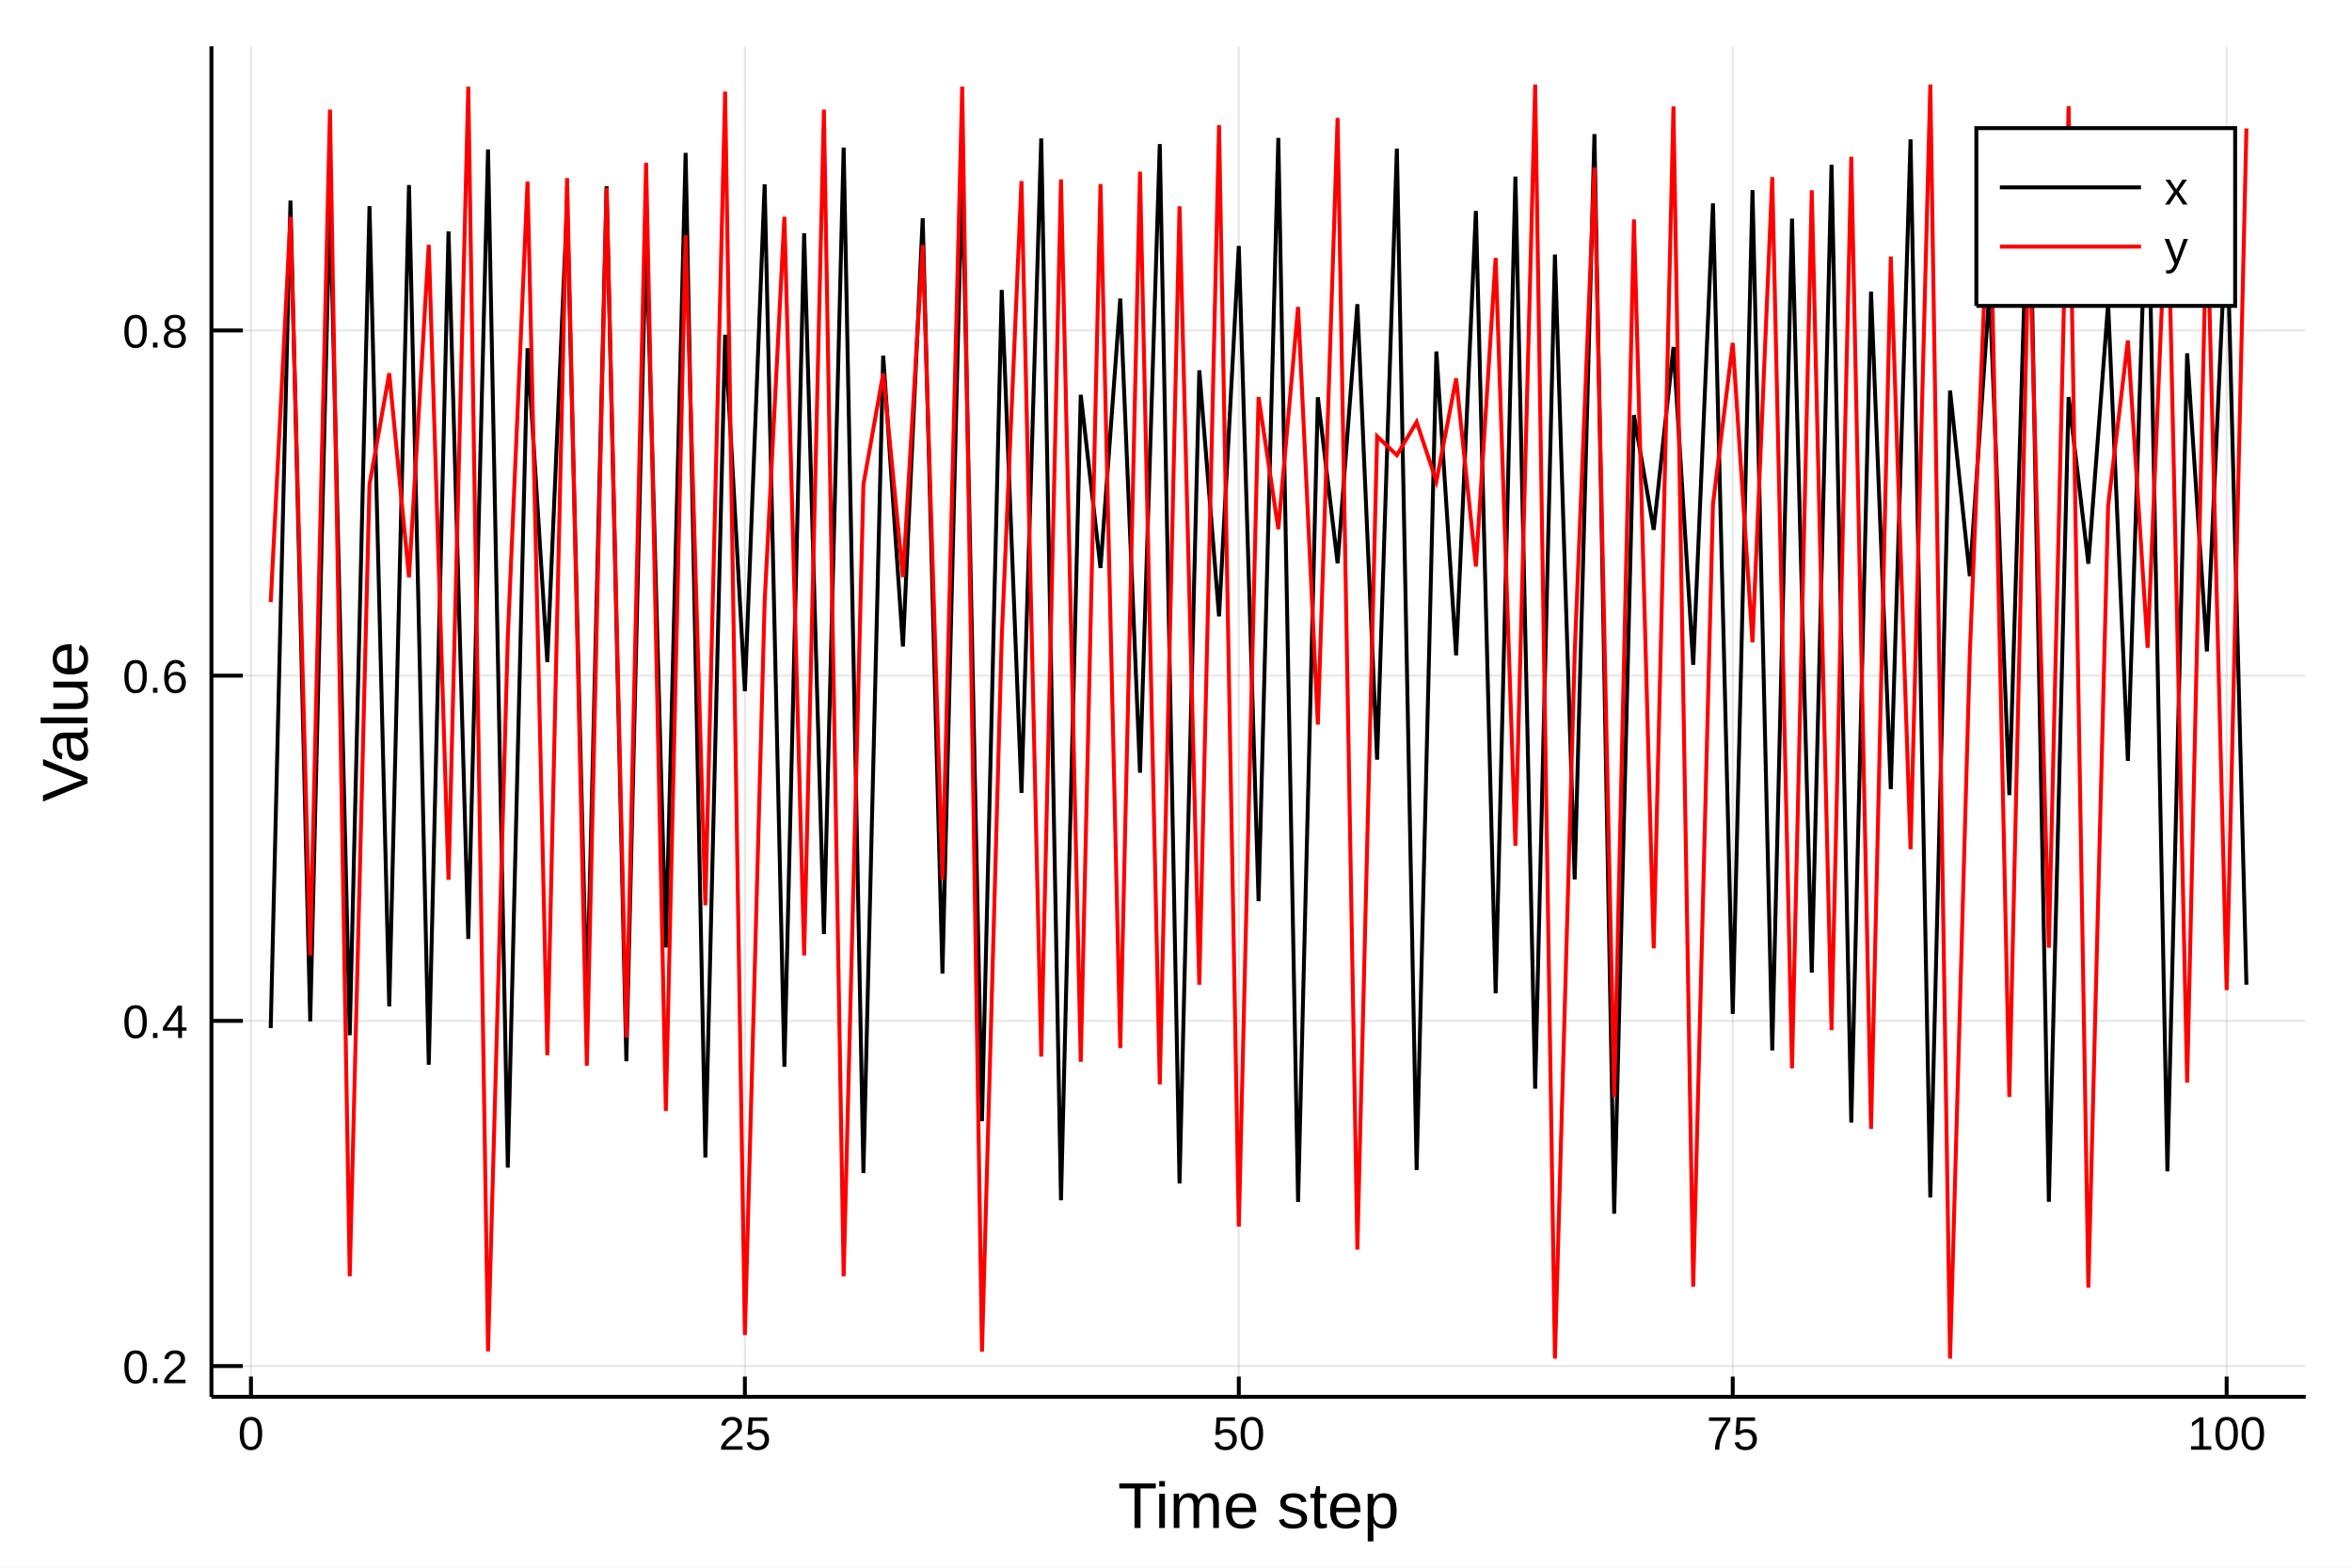
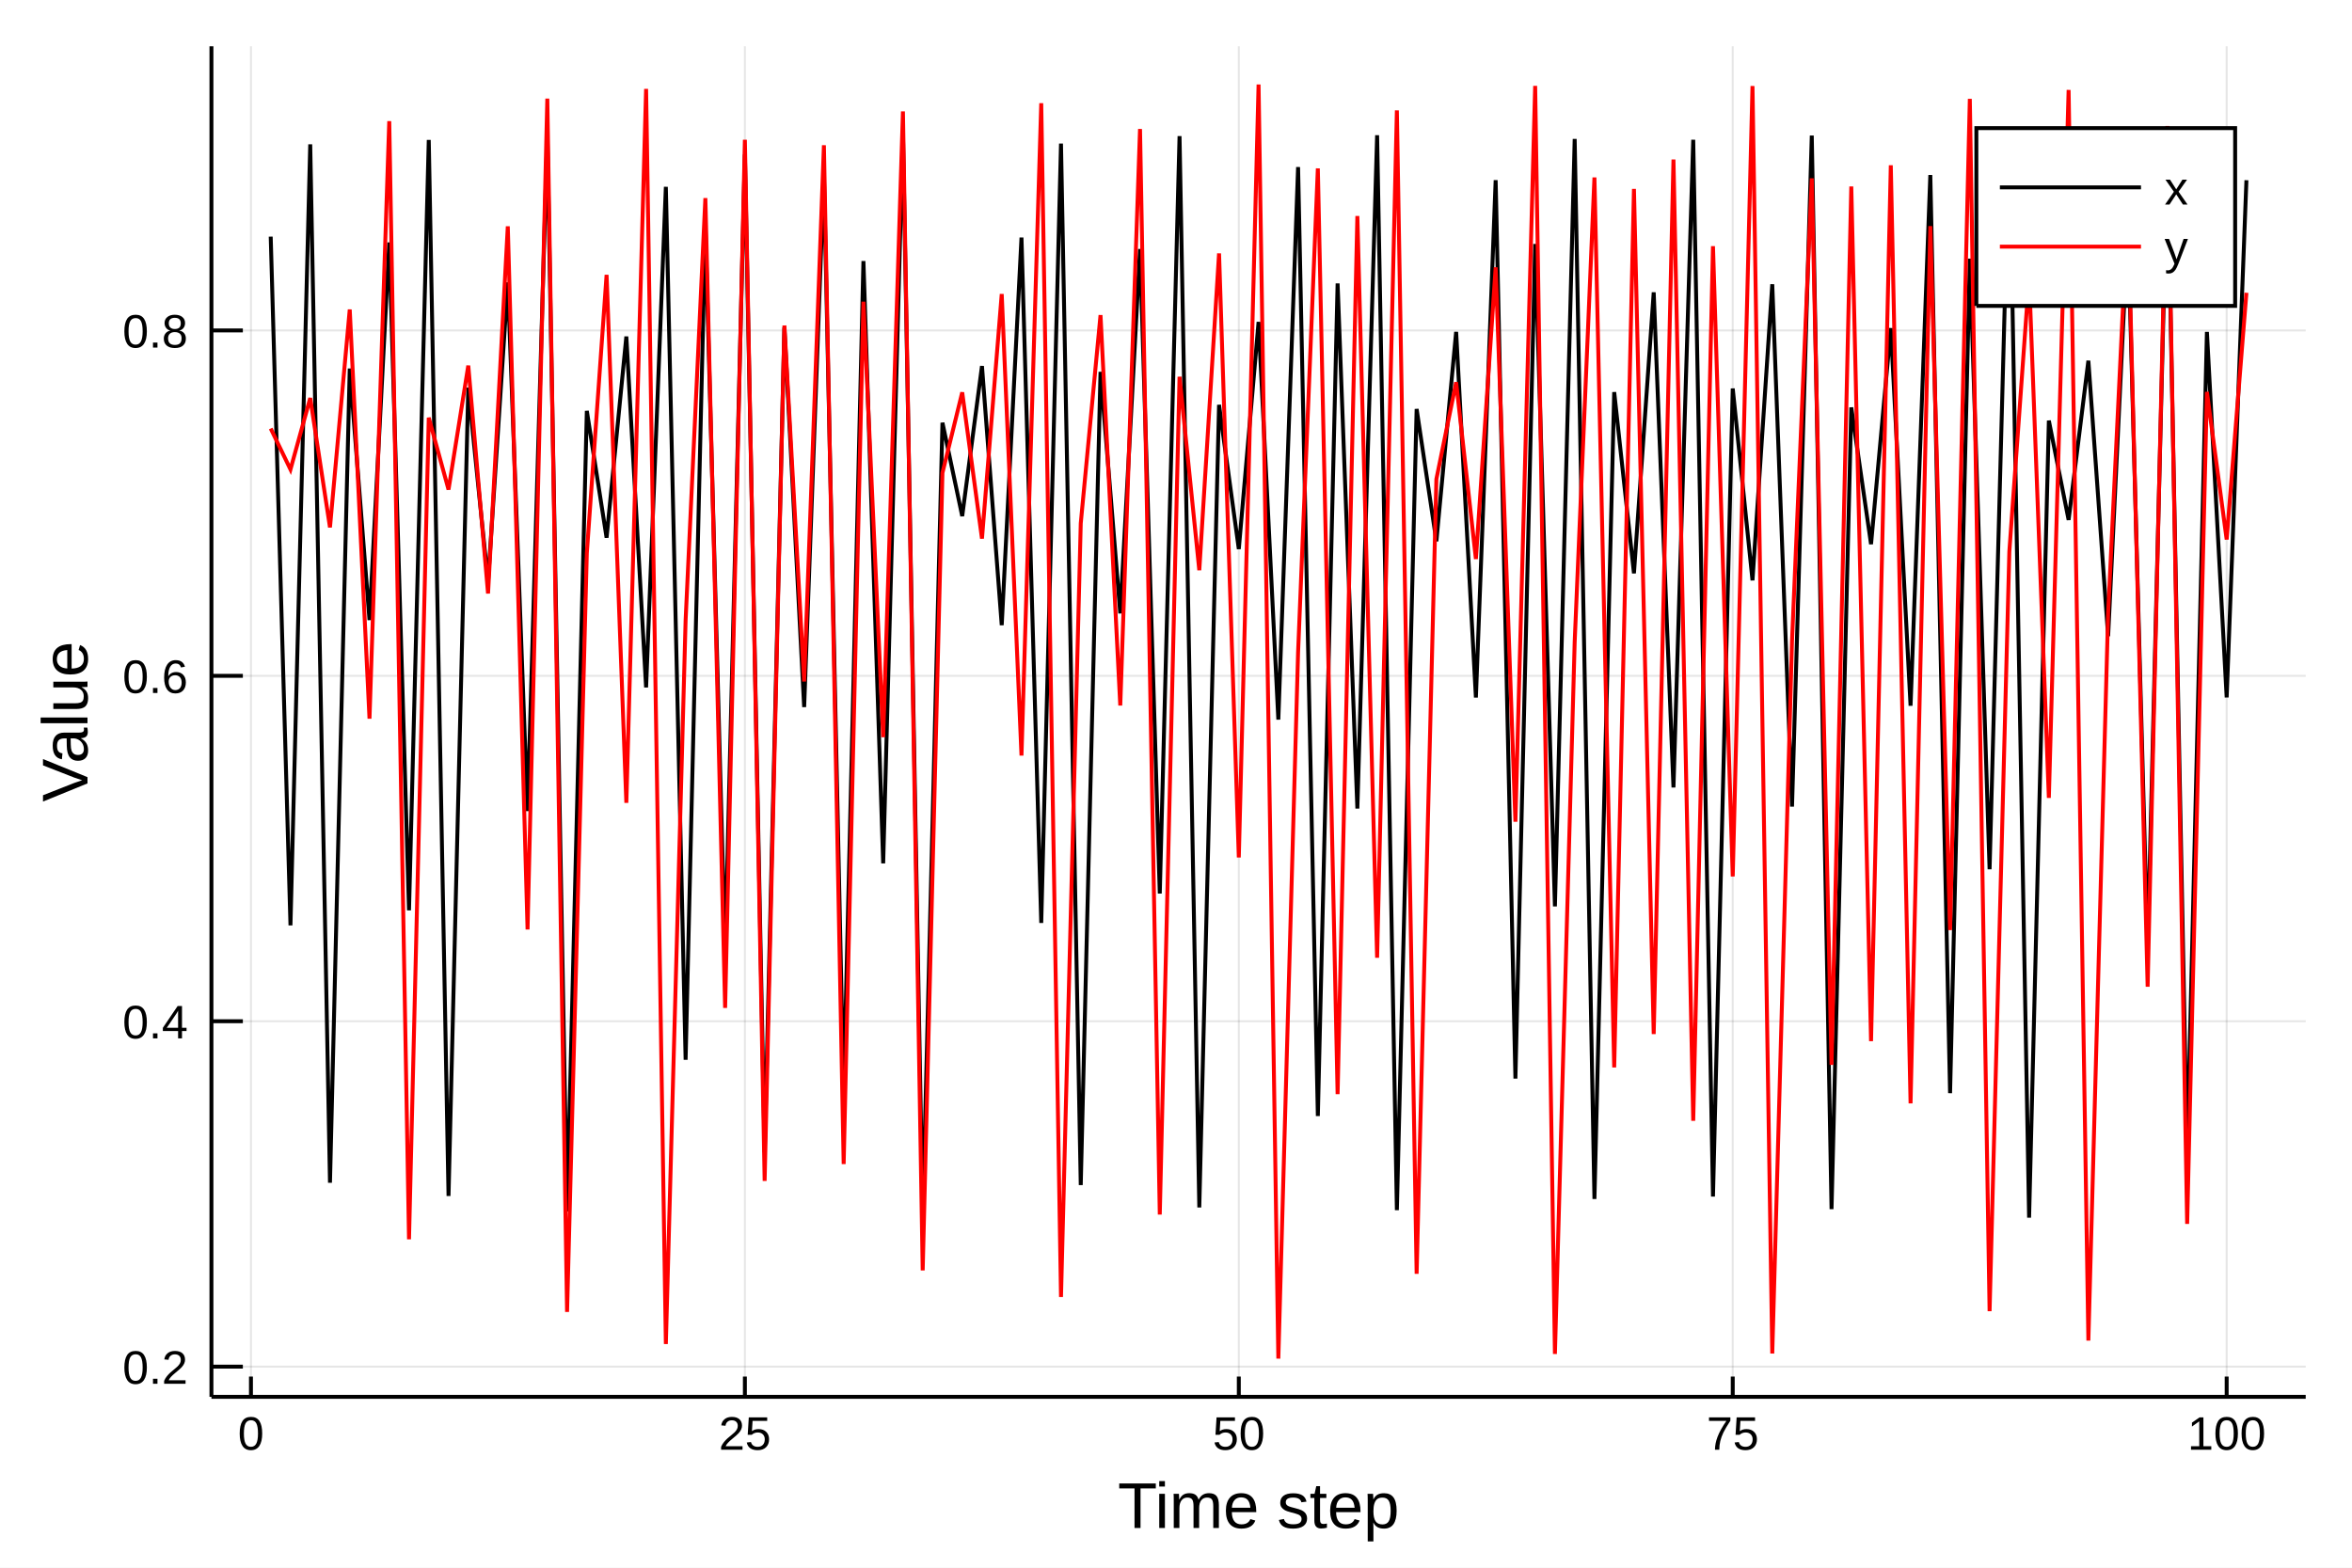
<svg xmlns="http://www.w3.org/2000/svg" width="600" height="400" viewBox="0 0 2400 1600">
  <defs>
-     <clipPath id="clip7200">
+     <clipPath id="clip3300">
      <rect x="0" y="0" width="2400" height="1600" />
    </clipPath>
  </defs>
-   <polygon clip-path="url(#clip7200)" points=" 0,1600 2400,1600 2400,0 0,0    " fill="#ffffff" fill-rule="evenodd" fill-opacity="1" />
+   <path clip-path="url(#clip3300)" d=" M0 1600 L2400 1600 L2400 0 L0 0  Z   " fill="#ffffff" fill-rule="evenodd" fill-opacity="1" />
  <defs>
-     <clipPath id="clip7201">
+     <clipPath id="clip3301">
      <rect x="480" y="0" width="1681" height="1600" />
    </clipPath>
  </defs>
-   <polygon clip-path="url(#clip7200)" points=" 215.754,1425.62 2352.76,1425.62 2352.76,47.244 215.754,47.244    " fill="#ffffff" fill-rule="evenodd" fill-opacity="1" />
+   <path clip-path="url(#clip3300)" d=" M215.754 1425.62 L2352.76 1425.62 L2352.76 47.244 L215.754 47.244  Z   " fill="#ffffff" fill-rule="evenodd" fill-opacity="1" />
  <defs>
-     <clipPath id="clip7202">
+     <clipPath id="clip3302">
      <rect x="215" y="47" width="2138" height="1379" />
    </clipPath>
  </defs>
-   <polyline clip-path="url(#clip7202)" style="stroke:#000000; stroke-width:2; stroke-opacity:0.1; fill:none" points="   256.075,1425.62 256.075,47.244    " />
-   <polyline clip-path="url(#clip7202)" style="stroke:#000000; stroke-width:2; stroke-opacity:0.1; fill:none" points="   760.085,1425.62 760.085,47.244    " />
-   <polyline clip-path="url(#clip7202)" style="stroke:#000000; stroke-width:2; stroke-opacity:0.1; fill:none" points="   1264.09,1425.62 1264.09,47.244    " />
-   <polyline clip-path="url(#clip7202)" style="stroke:#000000; stroke-width:2; stroke-opacity:0.1; fill:none" points="   1768.1,1425.62 1768.1,47.244    " />
-   <polyline clip-path="url(#clip7202)" style="stroke:#000000; stroke-width:2; stroke-opacity:0.1; fill:none" points="   2272.11,1425.62 2272.11,47.244    " />
-   <polyline clip-path="url(#clip7202)" style="stroke:#000000; stroke-width:2; stroke-opacity:0.1; fill:none" points="   215.754,1394.21 2352.76,1394.21    " />
-   <polyline clip-path="url(#clip7202)" style="stroke:#000000; stroke-width:2; stroke-opacity:0.1; fill:none" points="   215.754,1041.9 2352.76,1041.9    " />
-   <polyline clip-path="url(#clip7202)" style="stroke:#000000; stroke-width:2; stroke-opacity:0.1; fill:none" points="   215.754,689.586 2352.76,689.586    " />
-   <polyline clip-path="url(#clip7202)" style="stroke:#000000; stroke-width:2; stroke-opacity:0.1; fill:none" points="   215.754,337.274 2352.76,337.274    " />
-   <polyline clip-path="url(#clip7200)" style="stroke:#000000; stroke-width:4; stroke-opacity:1; fill:none" points="   215.754,1425.62 2352.76,1425.62    " />
-   <polyline clip-path="url(#clip7200)" style="stroke:#000000; stroke-width:4; stroke-opacity:1; fill:none" points="   215.754,1425.62 215.754,47.244    " />
-   <polyline clip-path="url(#clip7200)" style="stroke:#000000; stroke-width:4; stroke-opacity:1; fill:none" points="   256.075,1425.62 256.075,1404.94    " />
-   <polyline clip-path="url(#clip7200)" style="stroke:#000000; stroke-width:4; stroke-opacity:1; fill:none" points="   760.085,1425.62 760.085,1404.94    " />
-   <polyline clip-path="url(#clip7200)" style="stroke:#000000; stroke-width:4; stroke-opacity:1; fill:none" points="   1264.09,1425.62 1264.09,1404.94    " />
-   <polyline clip-path="url(#clip7200)" style="stroke:#000000; stroke-width:4; stroke-opacity:1; fill:none" points="   1768.1,1425.62 1768.1,1404.94    " />
-   <polyline clip-path="url(#clip7200)" style="stroke:#000000; stroke-width:4; stroke-opacity:1; fill:none" points="   2272.11,1425.62 2272.11,1404.94    " />
-   <polyline clip-path="url(#clip7200)" style="stroke:#000000; stroke-width:4; stroke-opacity:1; fill:none" points="   215.754,1394.21 247.809,1394.21    " />
-   <polyline clip-path="url(#clip7200)" style="stroke:#000000; stroke-width:4; stroke-opacity:1; fill:none" points="   215.754,1041.9 247.809,1041.9    " />
-   <polyline clip-path="url(#clip7200)" style="stroke:#000000; stroke-width:4; stroke-opacity:1; fill:none" points="   215.754,689.586 247.809,689.586    " />
-   <polyline clip-path="url(#clip7200)" style="stroke:#000000; stroke-width:4; stroke-opacity:1; fill:none" points="   215.754,337.274 247.809,337.274    " />
-   <g clip-path="url(#clip7200)">
+   <polyline clip-path="url(#clip3302)" style="stroke:#000000; stroke-width:2; stroke-opacity:0.1; fill:none" points="   256.075,1425.62 256.075,47.244    " />
+   <polyline clip-path="url(#clip3302)" style="stroke:#000000; stroke-width:2; stroke-opacity:0.1; fill:none" points="   760.085,1425.62 760.085,47.244    " />
+   <polyline clip-path="url(#clip3302)" style="stroke:#000000; stroke-width:2; stroke-opacity:0.1; fill:none" points="   1264.09,1425.62 1264.09,47.244    " />
+   <polyline clip-path="url(#clip3302)" style="stroke:#000000; stroke-width:2; stroke-opacity:0.1; fill:none" points="   1768.1,1425.62 1768.1,47.244    " />
+   <polyline clip-path="url(#clip3302)" style="stroke:#000000; stroke-width:2; stroke-opacity:0.1; fill:none" points="   2272.11,1425.62 2272.11,47.244    " />
+   <polyline clip-path="url(#clip3302)" style="stroke:#000000; stroke-width:2; stroke-opacity:0.1; fill:none" points="   215.754,1394.8 2352.76,1394.8    " />
+   <polyline clip-path="url(#clip3302)" style="stroke:#000000; stroke-width:2; stroke-opacity:0.1; fill:none" points="   215.754,1042.28 2352.76,1042.28    " />
+   <polyline clip-path="url(#clip3302)" style="stroke:#000000; stroke-width:2; stroke-opacity:0.1; fill:none" points="   215.754,689.764 2352.76,689.764    " />
+   <polyline clip-path="url(#clip3302)" style="stroke:#000000; stroke-width:2; stroke-opacity:0.1; fill:none" points="   215.754,337.246 2352.76,337.246    " />
+   <polyline clip-path="url(#clip3300)" style="stroke:#000000; stroke-width:4; stroke-opacity:1; fill:none" points="   215.754,1425.62 2352.76,1425.62    " />
+   <polyline clip-path="url(#clip3300)" style="stroke:#000000; stroke-width:4; stroke-opacity:1; fill:none" points="   215.754,1425.62 215.754,47.244    " />
+   <polyline clip-path="url(#clip3300)" style="stroke:#000000; stroke-width:4; stroke-opacity:1; fill:none" points="   256.075,1425.62 256.075,1404.94    " />
+   <polyline clip-path="url(#clip3300)" style="stroke:#000000; stroke-width:4; stroke-opacity:1; fill:none" points="   760.085,1425.62 760.085,1404.94    " />
+   <polyline clip-path="url(#clip3300)" style="stroke:#000000; stroke-width:4; stroke-opacity:1; fill:none" points="   1264.09,1425.62 1264.09,1404.94    " />
+   <polyline clip-path="url(#clip3300)" style="stroke:#000000; stroke-width:4; stroke-opacity:1; fill:none" points="   1768.1,1425.62 1768.1,1404.94    " />
+   <polyline clip-path="url(#clip3300)" style="stroke:#000000; stroke-width:4; stroke-opacity:1; fill:none" points="   2272.11,1425.62 2272.11,1404.94    " />
+   <polyline clip-path="url(#clip3300)" style="stroke:#000000; stroke-width:4; stroke-opacity:1; fill:none" points="   215.754,1394.8 247.809,1394.8    " />
+   <polyline clip-path="url(#clip3300)" style="stroke:#000000; stroke-width:4; stroke-opacity:1; fill:none" points="   215.754,1042.28 247.809,1042.28    " />
+   <polyline clip-path="url(#clip3300)" style="stroke:#000000; stroke-width:4; stroke-opacity:1; fill:none" points="   215.754,689.764 247.809,689.764    " />
+   <polyline clip-path="url(#clip3300)" style="stroke:#000000; stroke-width:4; stroke-opacity:1; fill:none" points="   215.754,337.246 247.809,337.246    " />
+   <g clip-path="url(#clip3300)">
    <text style="fill:#000000; fill-opacity:1; font-family:Arial,Helvetica Neue,Helvetica,sans-serif; font-size:48px; text-anchor:middle;" transform="rotate(0, 256.075, 1479.62)" x="256.075" y="1479.62">0</text>
  </g>
-   <g clip-path="url(#clip7200)">
+   <g clip-path="url(#clip3300)">
    <text style="fill:#000000; fill-opacity:1; font-family:Arial,Helvetica Neue,Helvetica,sans-serif; font-size:48px; text-anchor:middle;" transform="rotate(0, 760.085, 1479.62)" x="760.085" y="1479.62">25</text>
  </g>
-   <g clip-path="url(#clip7200)">
+   <g clip-path="url(#clip3300)">
    <text style="fill:#000000; fill-opacity:1; font-family:Arial,Helvetica Neue,Helvetica,sans-serif; font-size:48px; text-anchor:middle;" transform="rotate(0, 1264.09, 1479.62)" x="1264.09" y="1479.62">50</text>
  </g>
-   <g clip-path="url(#clip7200)">
+   <g clip-path="url(#clip3300)">
    <text style="fill:#000000; fill-opacity:1; font-family:Arial,Helvetica Neue,Helvetica,sans-serif; font-size:48px; text-anchor:middle;" transform="rotate(0, 1768.1, 1479.62)" x="1768.1" y="1479.62">75</text>
  </g>
-   <g clip-path="url(#clip7200)">
+   <g clip-path="url(#clip3300)">
    <text style="fill:#000000; fill-opacity:1; font-family:Arial,Helvetica Neue,Helvetica,sans-serif; font-size:48px; text-anchor:middle;" transform="rotate(0, 2272.11, 1479.62)" x="2272.11" y="1479.62">100</text>
  </g>
-   <g clip-path="url(#clip7200)">
-     <text style="fill:#000000; fill-opacity:1; font-family:Arial,Helvetica Neue,Helvetica,sans-serif; font-size:48px; text-anchor:end;" transform="rotate(0, 191.754, 1411.71)" x="191.754" y="1411.71">0.2</text>
+   <g clip-path="url(#clip3300)">
+     <text style="fill:#000000; fill-opacity:1; font-family:Arial,Helvetica Neue,Helvetica,sans-serif; font-size:48px; text-anchor:end;" transform="rotate(0, 191.754, 1412.3)" x="191.754" y="1412.3">0.2</text>
  </g>
-   <g clip-path="url(#clip7200)">
-     <text style="fill:#000000; fill-opacity:1; font-family:Arial,Helvetica Neue,Helvetica,sans-serif; font-size:48px; text-anchor:end;" transform="rotate(0, 191.754, 1059.4)" x="191.754" y="1059.4">0.4</text>
+   <g clip-path="url(#clip3300)">
+     <text style="fill:#000000; fill-opacity:1; font-family:Arial,Helvetica Neue,Helvetica,sans-serif; font-size:48px; text-anchor:end;" transform="rotate(0, 191.754, 1059.78)" x="191.754" y="1059.78">0.4</text>
  </g>
-   <g clip-path="url(#clip7200)">
-     <text style="fill:#000000; fill-opacity:1; font-family:Arial,Helvetica Neue,Helvetica,sans-serif; font-size:48px; text-anchor:end;" transform="rotate(0, 191.754, 707.086)" x="191.754" y="707.086">0.6</text>
+   <g clip-path="url(#clip3300)">
+     <text style="fill:#000000; fill-opacity:1; font-family:Arial,Helvetica Neue,Helvetica,sans-serif; font-size:48px; text-anchor:end;" transform="rotate(0, 191.754, 707.264)" x="191.754" y="707.264">0.6</text>
  </g>
-   <g clip-path="url(#clip7200)">
-     <text style="fill:#000000; fill-opacity:1; font-family:Arial,Helvetica Neue,Helvetica,sans-serif; font-size:48px; text-anchor:end;" transform="rotate(0, 191.754, 354.774)" x="191.754" y="354.774">0.8</text>
+   <g clip-path="url(#clip3300)">
+     <text style="fill:#000000; fill-opacity:1; font-family:Arial,Helvetica Neue,Helvetica,sans-serif; font-size:48px; text-anchor:end;" transform="rotate(0, 191.754, 354.746)" x="191.754" y="354.746">0.8</text>
  </g>
-   <g clip-path="url(#clip7200)">
+   <g clip-path="url(#clip3300)">
    <text style="fill:#000000; fill-opacity:1; font-family:Arial,Helvetica Neue,Helvetica,sans-serif; font-size:66px; text-anchor:middle;" transform="rotate(0, 1284.25, 1559.48)" x="1284.25" y="1559.48">Time step</text>
  </g>
-   <g clip-path="url(#clip7200)">
+   <g clip-path="url(#clip3300)">
    <text style="fill:#000000; fill-opacity:1; font-family:Arial,Helvetica Neue,Helvetica,sans-serif; font-size:66px; text-anchor:middle;" transform="rotate(-90, 89.2861, 736.431)" x="89.286" y="736.431">Value</text>
  </g>
-   <polyline clip-path="url(#clip7202)" style="stroke:#000000; stroke-width:4; stroke-opacity:1; fill:none" points="   276.235,1049.33 296.396,204.723 316.556,1042.54 336.716,199.64 356.877,1056.56 377.037,210.344 397.198,1027.17 417.358,188.835 437.518,1086.7 457.679,236.138    477.839,958.3 498,152.495 518.16,1191.67 538.32,355.406 558.481,675.817 578.641,209.641 598.802,1029.08 618.962,190.129 639.122,1083.07 659.283,232.829    679.443,966.98 699.604,155.99 719.764,1181.33 739.924,341.632 760.085,705.422 780.245,188.097 800.406,1088.78 820.566,238.055 840.726,953.292 860.887,150.621    881.047,1197.23 901.207,363.003 921.368,659.828 941.528,222.791 961.689,993.59 981.849,168.656 1002.01,1144.31 1022.17,295.929 1042.33,809.298 1062.49,141.314    1082.65,1225.06 1102.81,402.954 1122.97,579.683 1143.13,304.714 1163.29,788.659 1183.45,147.04 1203.61,1207.9 1223.77,377.931 1243.93,629.105 1264.09,251.04    1284.25,919.773 1304.42,140.761 1324.58,1226.73 1344.74,405.45 1364.9,574.896 1385.06,310.451 1405.22,775.352 1425.38,151.671 1445.54,1194.11 1465.7,358.728    1485.86,668.795 1506.02,215.285 1526.18,1013.76 1546.34,180.216 1566.5,1111.1 1586.66,259.777 1606.82,897.615 1626.98,136.806 1647.14,1238.68 1667.3,423.667    1687.46,540.741 1707.62,354.154 1727.78,678.478 1747.94,207.556 1768.1,1034.78 1788.26,194.06 1808.43,1072.07 1828.59,223.142 1848.75,992.652 1868.91,168.159    1889.07,1145.75 1909.23,297.599 1929.39,805.349 1949.55,142.273 1969.71,1222.18 1989.87,398.665 2010.03,587.968 2030.19,295.007 2050.35,811.483 2070.51,140.812    2090.67,1226.58 2110.83,405.218 2130.99,575.339 2151.15,309.916 2171.31,776.587 2191.47,151.21 2211.63,1195.48 2231.79,360.598 2251.95,664.863 2272.11,218.535    2292.27,1005    " />
-   <polyline clip-path="url(#clip7202)" style="stroke:#ff0000; stroke-width:4; stroke-opacity:1; fill:none" points="   276.235,614.561 296.396,221.279 316.556,975.127 336.716,111.859 356.877,1302.58 377.037,494.658 397.198,380.958 417.358,589.22 437.518,249.897 457.679,897.935    477.839,88.47 498,1379.23 518.16,650.538 538.32,185.368 558.481,1076.94 578.641,181.717 598.802,1087.61 618.962,191.598 639.122,1058.89 659.283,166.089    679.443,1133.89 699.604,240.131 719.764,923.883 739.924,93.487 760.085,1362.59 780.245,614.567 800.406,221.272 820.566,975.146 840.726,111.868 860.887,1302.55    881.047,494.604 901.207,381.044 921.368,589.042 941.528,250.108 961.689,897.38 981.849,88.394 1002.01,1379.48 1022.17,651.093 1042.33,184.858 1062.49,1078.43    1082.65,183.066 1102.81,1083.66 1122.97,187.885 1143.13,1069.63 1163.29,175.218 1183.45,1106.73 1203.61,210.537 1223.77,1005 1243.93,127.758 1264.09,1251.82    1284.25,405.258 1304.42,540.061 1324.58,313.254 1344.74,739.517 1364.9,120.35 1385.06,1275.34 1405.22,445.303 1425.38,464.564 1445.54,430.695 1465.7,491.309    1485.86,386.301 1506.02,578.196 1526.18,263.206 1546.34,863.232 1566.5,86.266 1586.66,1386.57 1606.82,666.797 1626.98,170.958 1647.14,1119.36 1667.3,223.907    1687.46,967.89 1707.62,108.583 1727.78,1313.18 1747.94,514.707 1768.1,349.973 1788.26,655.569 1808.43,180.788 1828.59,1090.33 1848.75,194.2 1868.91,1051.39    1889.07,160.014 1909.23,1152.16 1929.39,261.816 1949.55,866.821 1969.71,86.255 1989.87,1386.61 2010.03,666.878 2030.19,170.888 2050.35,1119.56 2070.51,224.132    2090.67,967.273 2110.83,108.314 2130.99,1314.05 2151.15,516.379 2171.31,347.468 2191.47,661.114 2211.63,175.866 2231.79,1104.81 2251.95,208.572 2272.11,1010.52    2292.27,131.114    " />
-   <polygon clip-path="url(#clip7200)" points=" 2016.69,312.204 2280.76,312.204 2280.76,130.764 2016.69,130.764    " fill="#ffffff" fill-rule="evenodd" fill-opacity="1" />
-   <polyline clip-path="url(#clip7200)" style="stroke:#000000; stroke-width:4; stroke-opacity:1; fill:none" points="   2016.69,312.204 2280.76,312.204 2280.76,130.764 2016.69,130.764 2016.69,312.204    " />
-   <polyline clip-path="url(#clip7200)" style="stroke:#000000; stroke-width:4; stroke-opacity:1; fill:none" points="   2040.69,191.244 2184.69,191.244    " />
-   <g clip-path="url(#clip7200)">
+   <polyline clip-path="url(#clip3302)" style="stroke:#000000; stroke-width:4; stroke-opacity:1; fill:none" points="   276.235,241.496 296.396,944.45 316.556,147.319 336.716,1207.13 356.877,376.149 377.037,632.856 397.198,247.44 417.358,929.105 437.518,142.81 457.679,1220.63    477.839,395.652 498,593.968 518.16,288.236 538.32,827.757 558.481,137.588 578.641,1236.37 598.802,419.349 618.962,548.843 639.122,343.448 659.283,701.604    679.443,190.683 699.604,1081.6 719.764,231.05 739.924,971.768 760.085,157.767 780.245,1176.17 800.406,334.287 820.566,721.66 840.726,177.823 860.887,1118.01    881.047,266.401 901.207,881.143 921.368,135.022 941.528,1244.14 961.689,431.435 981.849,526.728 1002.01,373.596 1022.17,638.065 1042.33,242.453 1062.49,941.97    1082.65,146.524 1102.81,1209.5 1122.97,379.524 1143.13,626.013 1163.29,254.164 1183.45,911.927 1203.61,138.923 1223.77,1232.33 1243.93,413.178 1264.09,560.37    1284.25,328.542 1304.42,734.417 1324.58,170.513 1344.74,1139.02 1364.9,289.298 1385.06,825.212 1405.22,138.006 1425.38,1235.11 1445.54,417.409 1465.7,552.45    1485.86,338.724 1506.02,711.903 1526.18,183.87 1546.34,1100.8 1566.5,249.008 1586.66,925.083 1606.82,141.79 1626.98,1223.69 1647.14,400.187 1667.3,585.152    1687.46,298.359 1707.62,803.68 1727.78,142.618 1747.94,1221.2 1768.1,396.504 1788.26,592.305 1808.43,290.121 1828.59,823.243 1848.75,138.348 1868.91,1234.07    1889.07,415.827 1909.23,555.403 1929.39,334.897 1949.55,720.314 1969.71,178.634 1989.87,1115.7 2010.03,263.989 2030.19,887.16 2050.35,135.475 2070.51,1242.77    2090.67,429.28 2110.83,530.627 2130.99,368.133 2151.15,649.299 2171.31,232.079 2191.47,969.057 2211.63,156.591 2231.79,1179.63 2251.95,338.77 2272.11,711.804    2292.27,183.934    " />
+   <polyline clip-path="url(#clip3302)" style="stroke:#ff0000; stroke-width:4; stroke-opacity:1; fill:none" points="   276.235,437.343 296.396,479.135 316.556,406.232 336.716,538.255 356.877,315.862 377.037,733.472 397.198,123.656 417.358,1264.84 437.518,426.278 457.679,499.687    477.839,373.12 498,605.728 518.16,230.994 538.32,948.612 558.481,100.665 578.641,1338.98 598.802,564.527 618.962,280.501 639.122,819.366 659.283,90.732    679.443,1371.71 699.604,633.043 719.764,202.175 739.924,1028.67 760.085,142.661 780.245,1205.26 800.406,332.221 820.566,695.544 840.726,148.24 860.887,1188.06    881.047,307.901 901.207,752.344 921.368,113.717 941.528,1296.61 961.689,482.646 981.849,400.446 1002.01,549.707 1022.17,300.085 1042.33,771.134 1062.49,105.335    1082.65,1323.74 1102.81,534.188 1122.97,321.601 1143.13,720.036 1163.29,131.661 1183.45,1239.56 1203.61,384.511 1223.77,581.988 1243.93,258.634 1264.09,875.16    1284.25,86.255 1304.42,1386.61 1324.58,665.734 1344.74,171.879 1364.9,1116.67 1385.06,220.452 1405.22,977.487 1425.38,112.65 1445.54,1300.05 1465.7,489.003    1485.86,390.109 1506.02,570.525 1526.18,272.843 1546.34,838.673 1566.5,87.676 1586.66,1381.87 1606.82,655.233 1626.98,181.113 1647.14,1089.44 1667.3,192.837    1687.46,1055.38 1707.62,162.769 1727.78,1143.9 1747.94,251.234 1768.1,894.505 1788.26,87.811 1808.43,1381.42 1828.59,654.241 1848.75,182.01 1868.91,1086.81    1889.07,190.341 1909.23,1062.58 1929.39,168.712 1949.55,1126.1 1969.71,230.75 1989.87,949.274 2010.03,100.9 2030.19,1338.21 2050.35,562.972 2070.51,282.512    2090.67,814.338 2110.83,91.79 2130.99,1368.21 2151.15,625.486 2171.31,209.829 2191.47,1007.07 2211.63,128.625 2231.79,1249.11 2251.95,399.976 2272.11,550.645    2292.27,298.818    " />
+   <path clip-path="url(#clip3300)" d=" M2016.69 312.204 L2280.76 312.204 L2280.76 130.764 L2016.69 130.764  Z   " fill="#ffffff" fill-rule="evenodd" fill-opacity="1" />
+   <polyline clip-path="url(#clip3300)" style="stroke:#000000; stroke-width:4; stroke-opacity:1; fill:none" points="   2016.69,312.204 2280.76,312.204 2280.76,130.764 2016.69,130.764 2016.69,312.204    " />
+   <polyline clip-path="url(#clip3300)" style="stroke:#000000; stroke-width:4; stroke-opacity:1; fill:none" points="   2040.69,191.244 2184.69,191.244    " />
+   <g clip-path="url(#clip3300)">
    <text style="fill:#000000; fill-opacity:1; font-family:Arial,Helvetica Neue,Helvetica,sans-serif; font-size:48px; text-anchor:start;" transform="rotate(0, 2208.69, 208.744)" x="2208.69" y="208.744">x</text>
  </g>
-   <polyline clip-path="url(#clip7200)" style="stroke:#ff0000; stroke-width:4; stroke-opacity:1; fill:none" points="   2040.69,251.724 2184.69,251.724    " />
-   <g clip-path="url(#clip7200)">
+   <polyline clip-path="url(#clip3300)" style="stroke:#ff0000; stroke-width:4; stroke-opacity:1; fill:none" points="   2040.69,251.724 2184.69,251.724    " />
+   <g clip-path="url(#clip3300)">
    <text style="fill:#000000; fill-opacity:1; font-family:Arial,Helvetica Neue,Helvetica,sans-serif; font-size:48px; text-anchor:start;" transform="rotate(0, 2208.69, 269.224)" x="2208.69" y="269.224">y</text>
  </g>
</svg>
